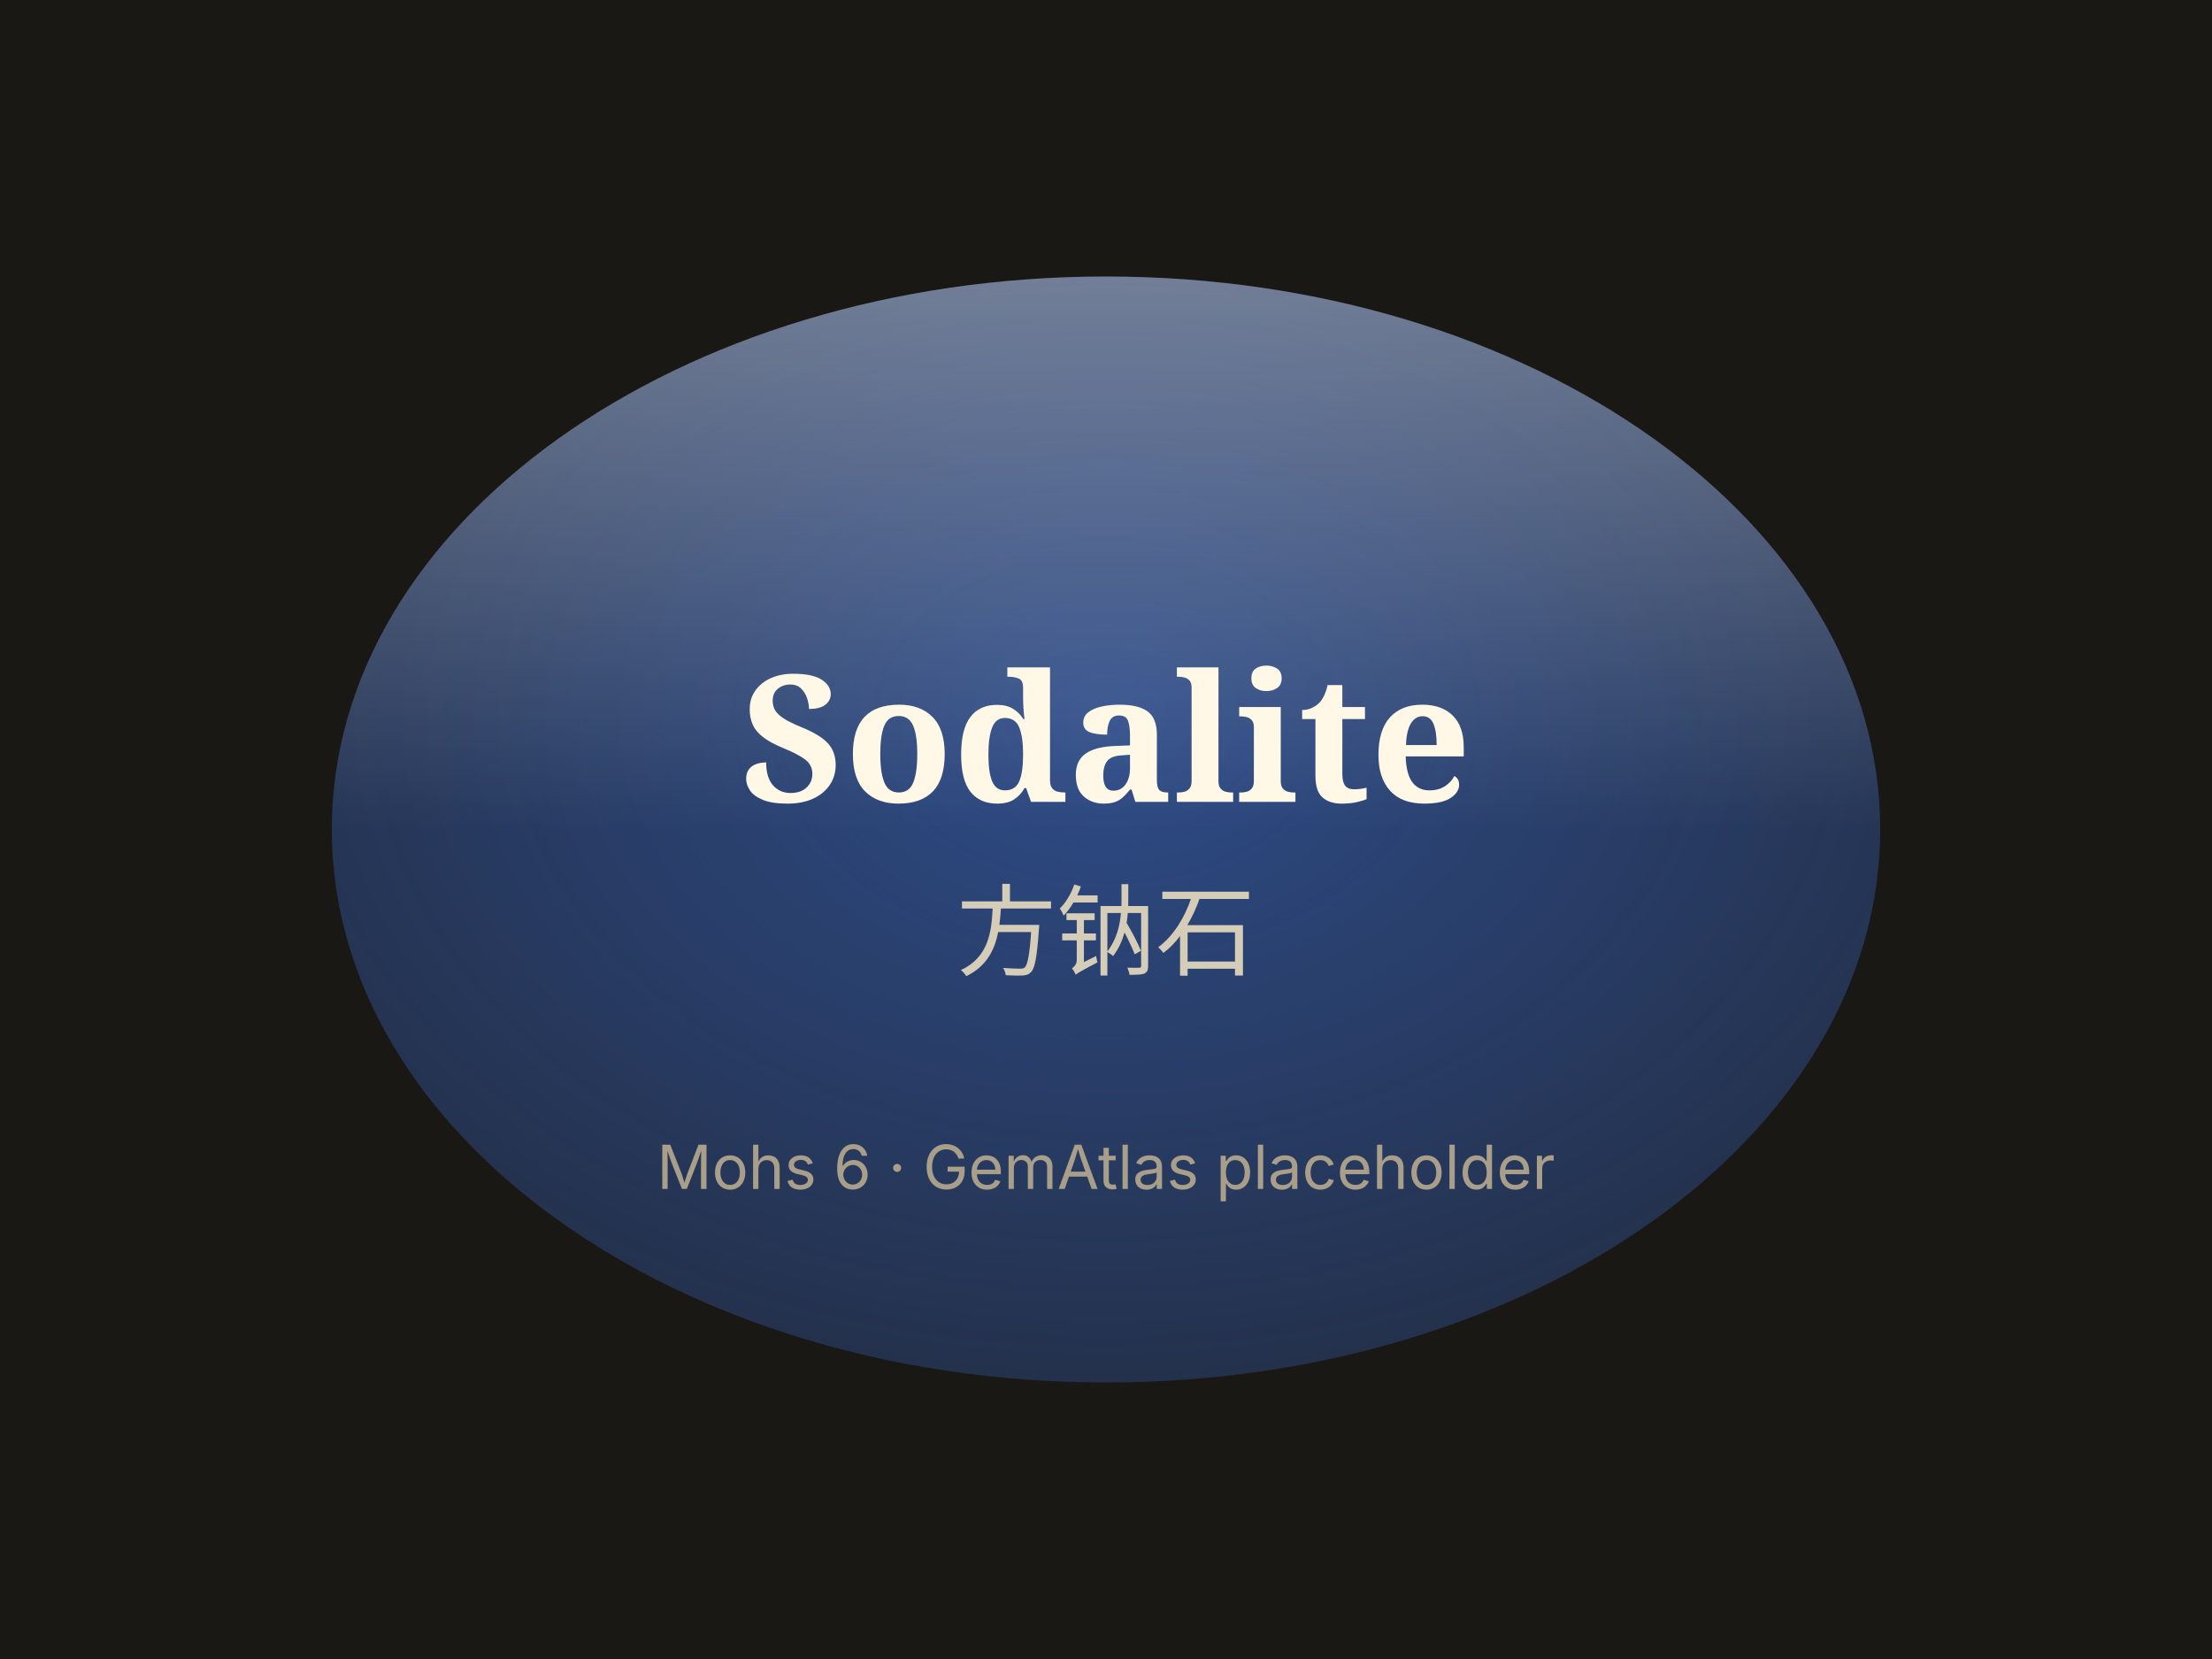
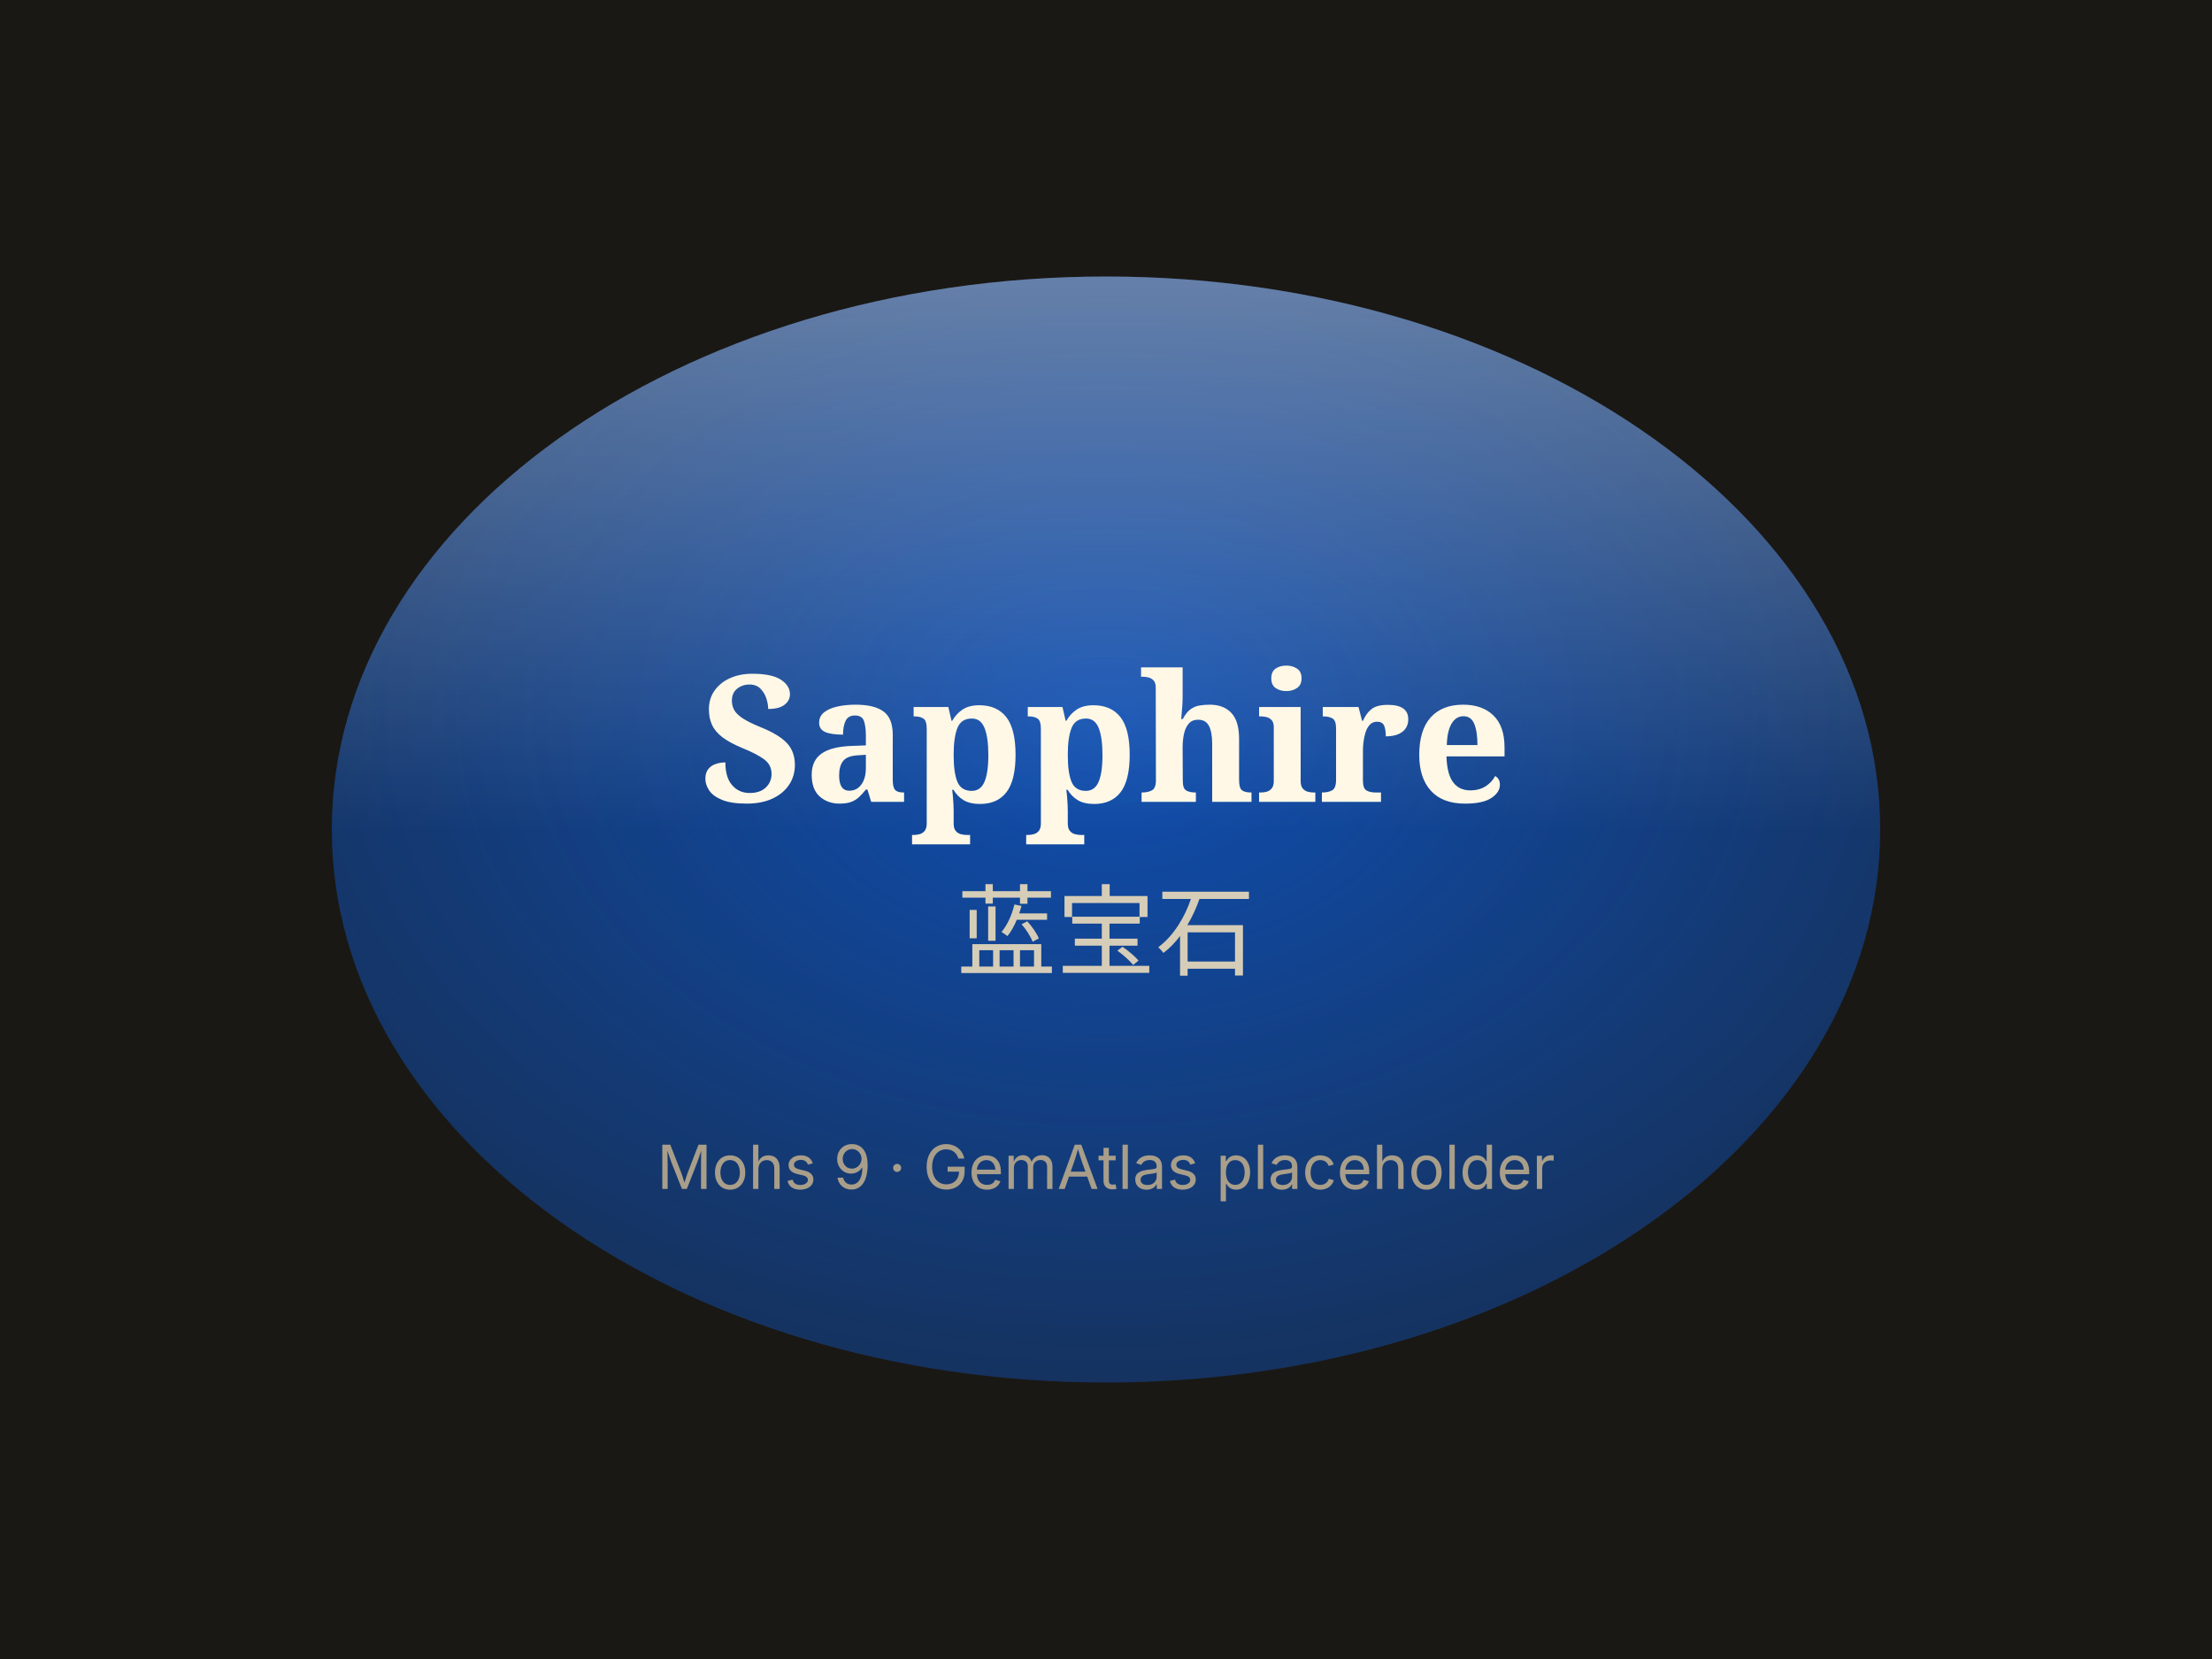
<svg xmlns="http://www.w3.org/2000/svg" viewBox="0 0 800 600">
  <defs>
    <radialGradient id="g" cx="50%" cy="40%" r="60%">
-       <stop offset="0%" stop-color="#2F4F8F" stop-opacity="0.95" />
-       <stop offset="100%" stop-color="#2F4F8F" stop-opacity="0.45" />
+       <stop offset="0%" stop-color="#0F52BA" stop-opacity="0.95" />
+       <stop offset="100%" stop-color="#0F52BA" stop-opacity="0.45" />
    </radialGradient>
    <linearGradient id="shine" x1="0%" y1="0%" x2="0%" y2="100%">
      <stop offset="0%" stop-color="#ffffff" stop-opacity="0.35" />
      <stop offset="50%" stop-color="#ffffff" stop-opacity="0" />
    </linearGradient>
  </defs>
  <rect width="800" height="600" fill="#1a1814" />
  <ellipse cx="400" cy="300" rx="280" ry="200" fill="url(#g)" />
  <ellipse cx="400" cy="300" rx="280" ry="200" fill="url(#shine)" />
-   <text x="400" y="290" text-anchor="middle" font-family="Cormorant Garamond, Georgia, serif" font-size="64" font-weight="600" fill="#fff8e7">Sodalite</text>
-   <text x="400" y="350" text-anchor="middle" font-family="Noto Serif SC, serif" font-size="36" fill="#d6cdb8">方钠石</text>
-   <text x="400" y="430" text-anchor="middle" font-family="Inter, sans-serif" font-size="22" fill="#a89e8a">Mohs 6 · GemAtlas placeholder</text>
+   <text x="400" y="290" text-anchor="middle" font-family="Cormorant Garamond, Georgia, serif" font-size="64" font-weight="600" fill="#fff8e7">Sapphire</text>
+   <text x="400" y="350" text-anchor="middle" font-family="Noto Serif SC, serif" font-size="36" fill="#d6cdb8">蓝宝石</text>
+   <text x="400" y="430" text-anchor="middle" font-family="Inter, sans-serif" font-size="22" fill="#a89e8a">Mohs 9 · GemAtlas placeholder</text>
</svg>
